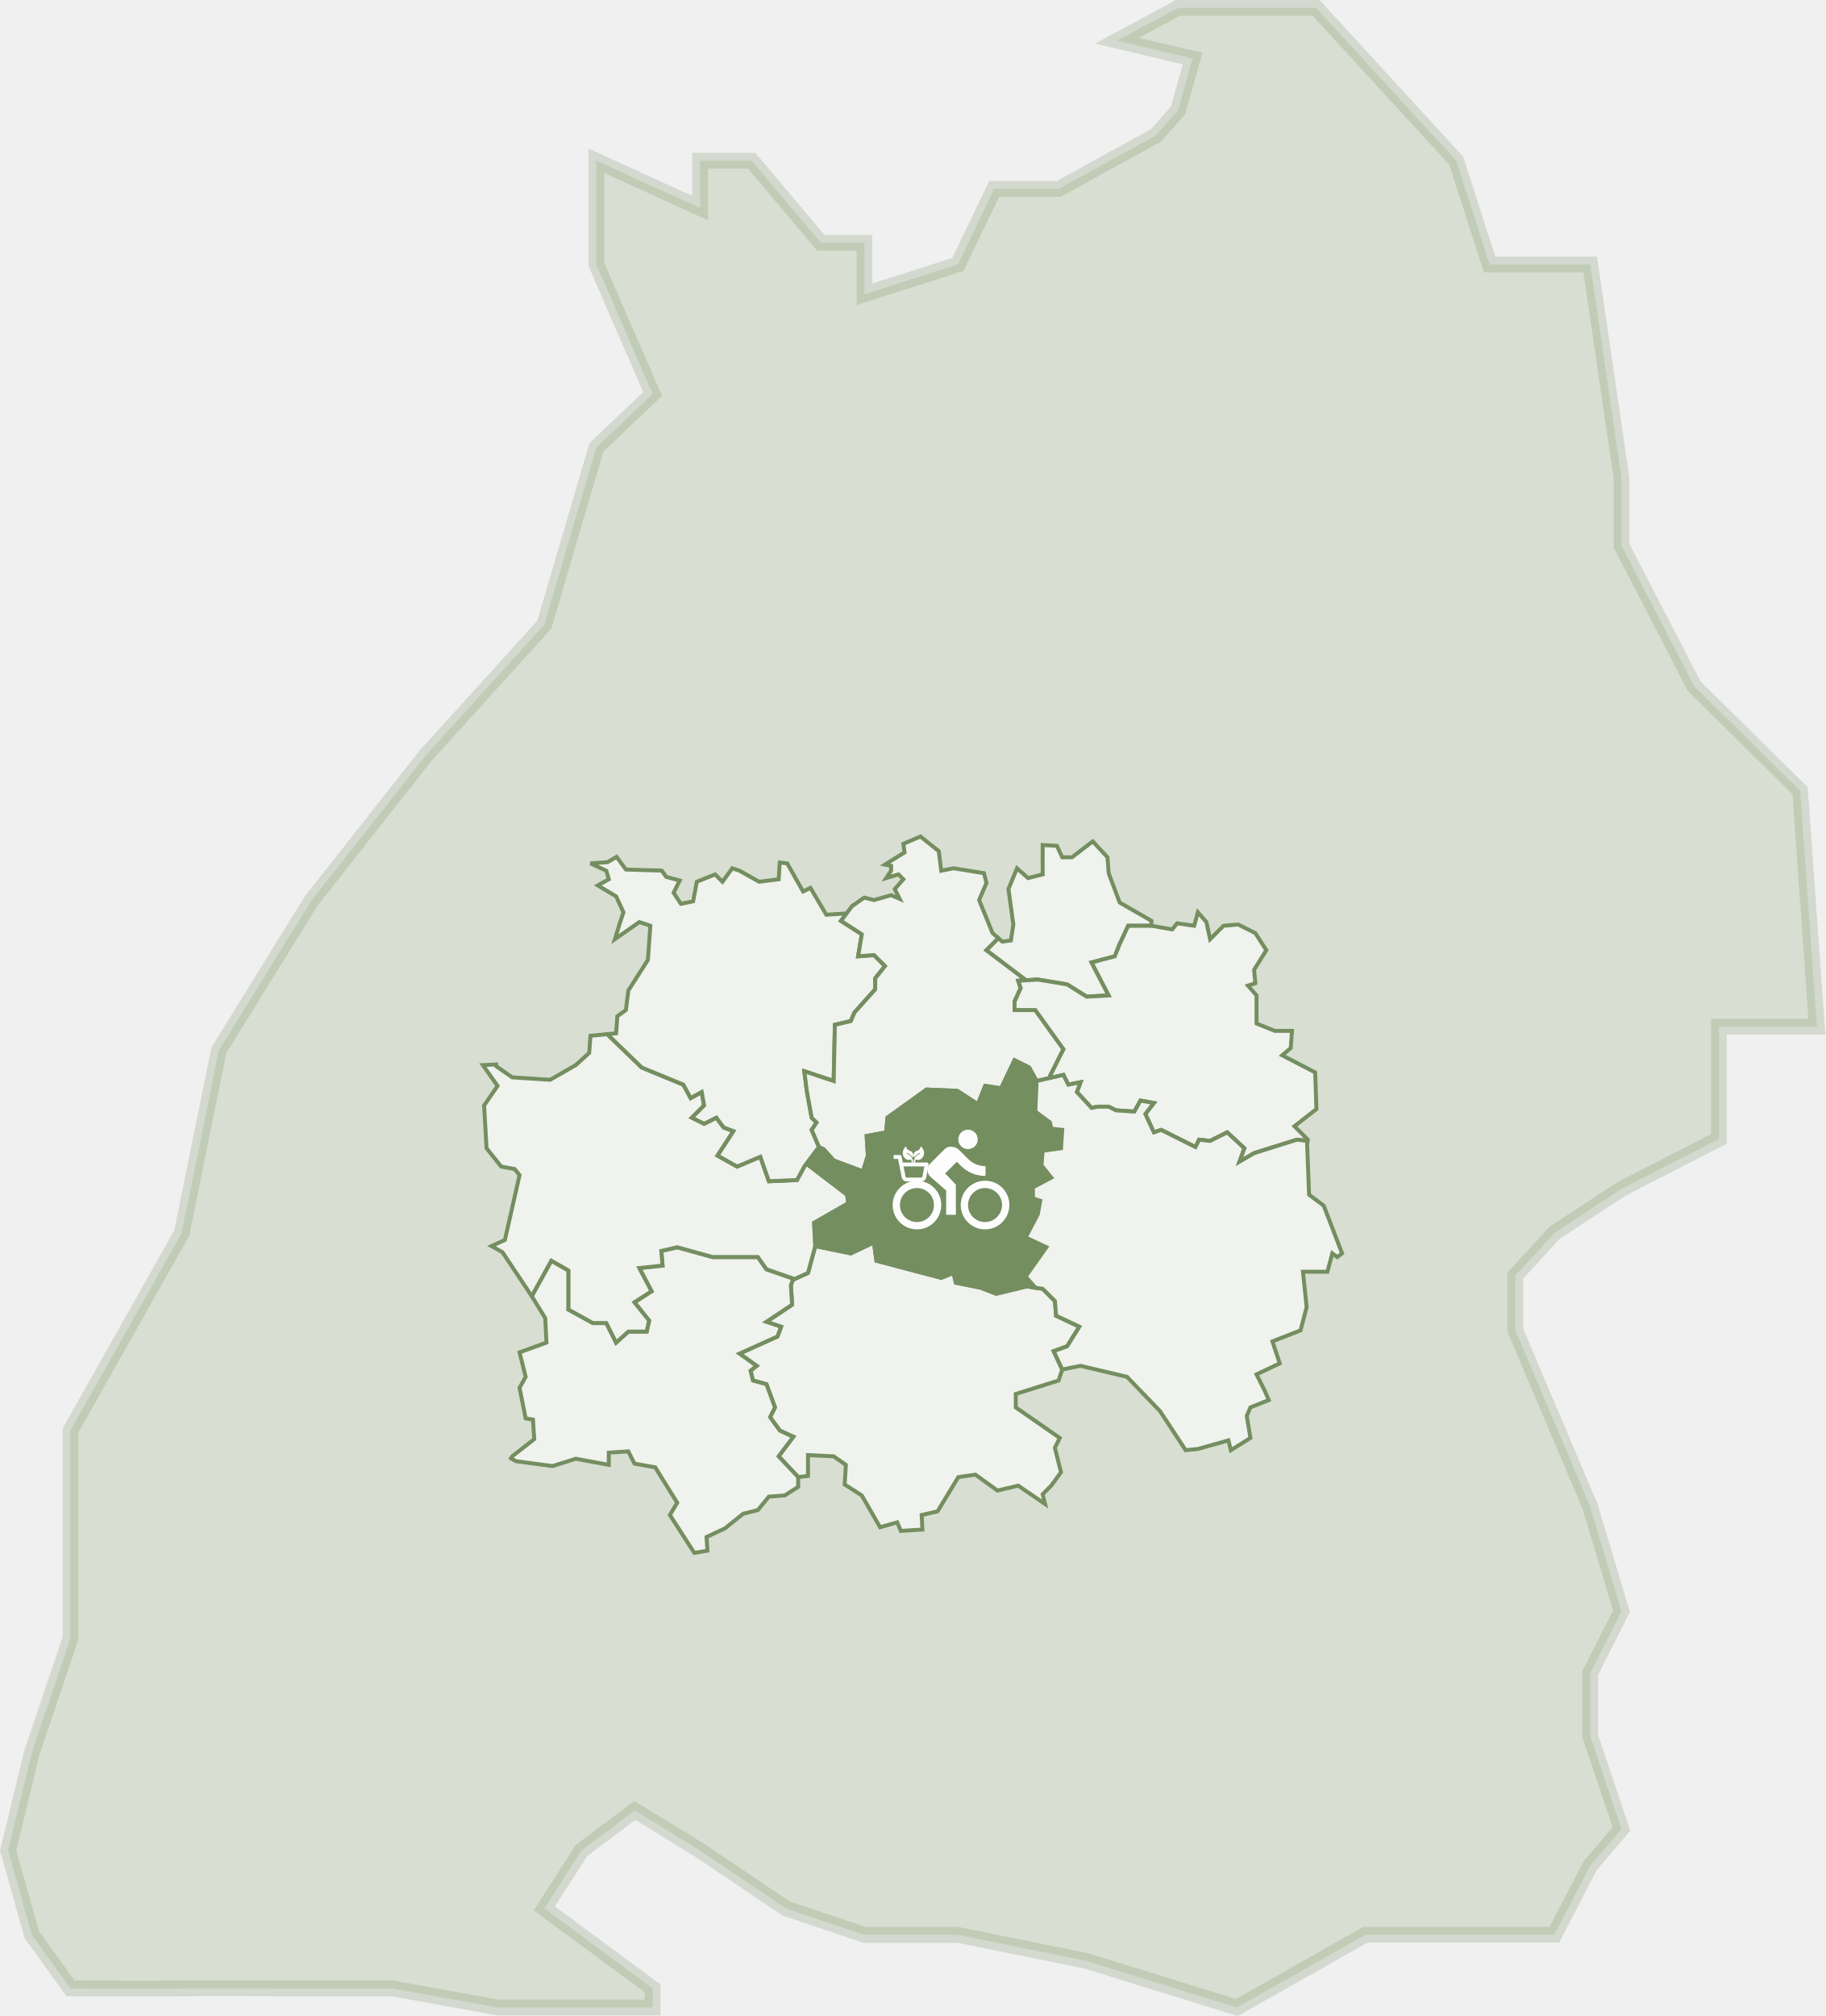
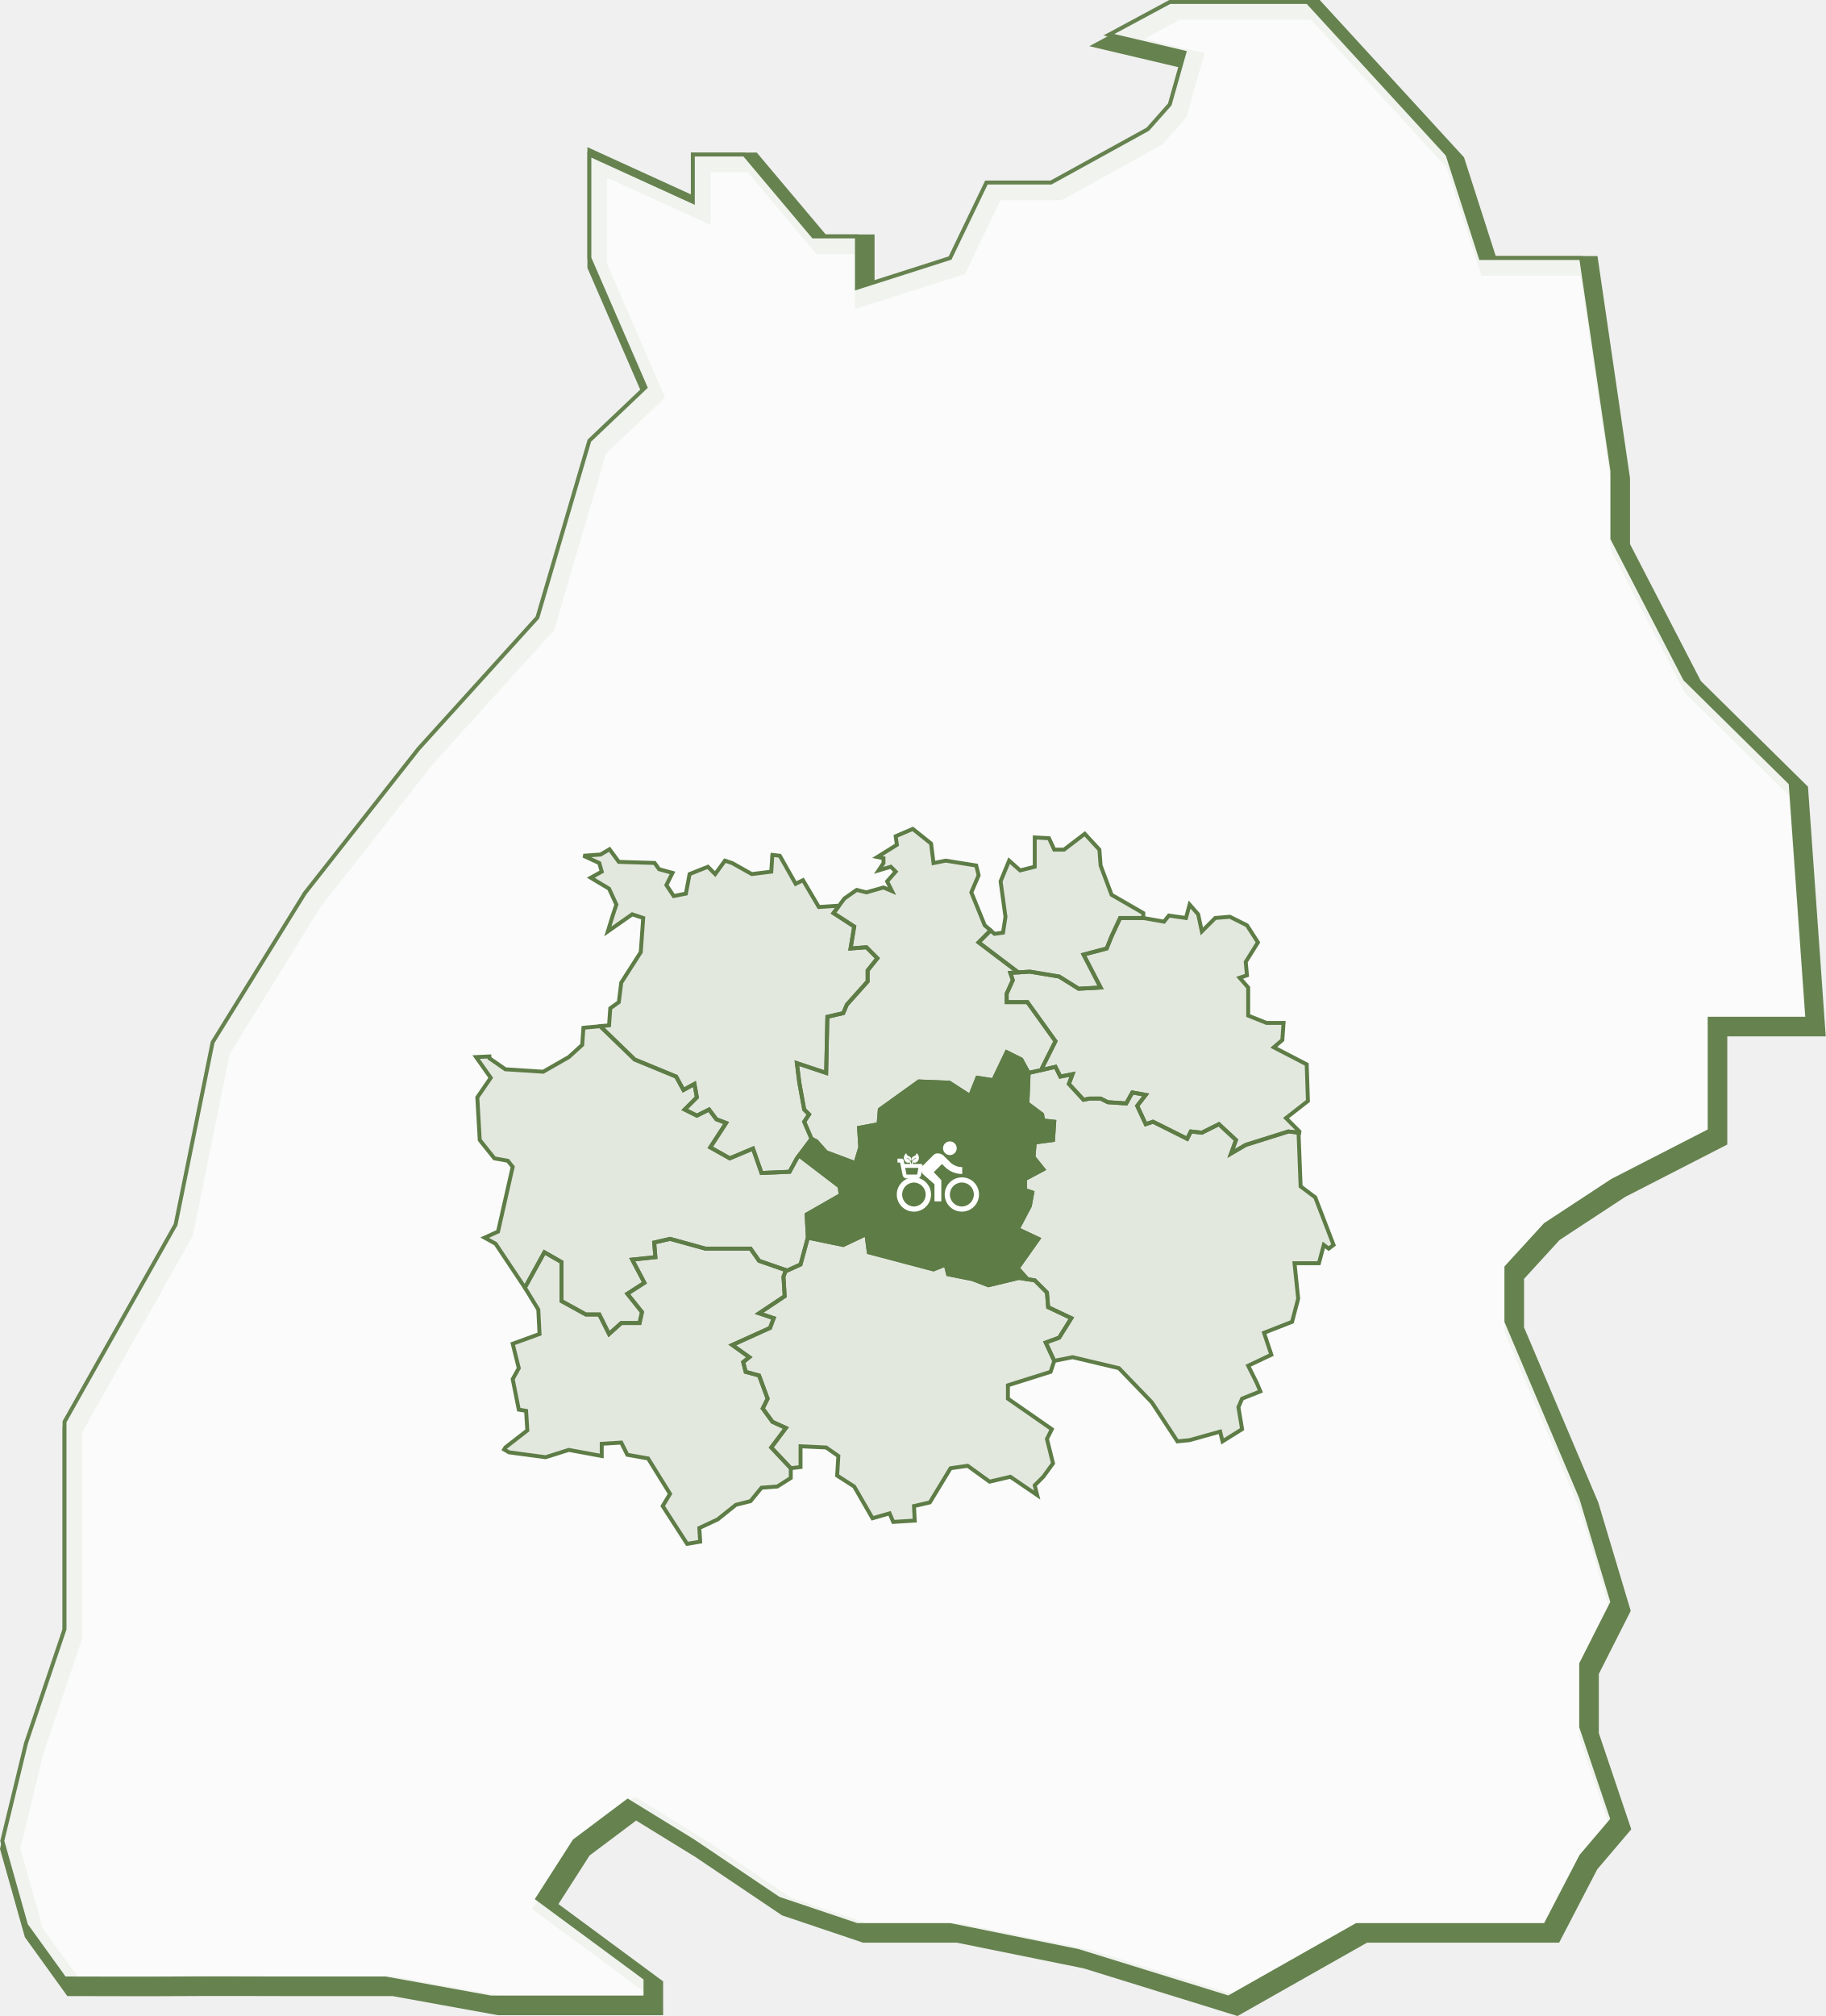
- <svg xmlns="http://www.w3.org/2000/svg" width="464.81" height="513.229" viewBox="0 0 464.81 513.229">
-   <g id="map" transform="translate(-53.636 -89.043)">
-     <g id="Gruppe_85" data-name="Gruppe 85" transform="translate(-915 -345.25)" opacity="0.85">
-       <path id="Pfad_5300" data-name="Pfad 5300" d="M14961.935,9.674l3.727-13.235L14946.4-8.1l15.535-8.357h35.169l35.7,38.92,8.486,26.4h25.621l7.96,54.337v17.239l18.535,35.817,26.952,26.585,4.271,60.069h-24.937v28.566l-24.821,12.731-17.105,11.233-9.937,10.859v13.854l19.083,44.99,7.96,26.585-7.96,15.727v16.1l7.96,23.59-7.96,9.361-9.146,17.6h-48.159l-32.684,18.5-38.337-11.871-32.71-6.628H14882.1l-19.982-6.729-21.887-14.74-16.6-10.207-13.6,10.207-9.451,14.74,27.575,20.36V492.6H14788.7l-26.848-4.868h-27.929s-20.764-.068-25.671,0-28.338,0-28.338,0l-9.829-13.631-6.049-21.469,6.049-24.918,9.829-29.084V345.717l28.338-50.279,9.448-46.517,23.535-38.045,28.987-36.818,30.354-33.5,13.261-45.117,14.314-13.6-14.314-32.976v-26.4l26.4,12.047V22.459h13.148l17.6,20.893h11.122V56.458l23.773-7.6,9.26-19.248h16.476L14956.325,16Z" transform="translate(-13693.332 452.754)" fill="#d3dbcc" />
-       <path id="Pfad_5301" data-name="Pfad 5301" d="M14961.935,9.674l3.727-13.235L14946.4-8.1l15.535-8.357h35.169l35.7,38.92,8.486,26.4h25.621l7.96,54.337v17.239l18.535,35.817,26.952,26.585,4.271,60.069h-24.937v28.566l-24.821,12.731-17.105,11.233-9.937,10.859v13.854l19.083,44.99,7.96,26.585-7.96,15.727v16.1l7.96,23.59-7.96,9.361-9.146,17.6h-48.159l-32.684,18.5-38.337-11.871-32.71-6.628H14882.1l-19.982-6.729-21.887-14.74-16.6-10.207-13.6,10.207-9.451,14.74,27.575,20.36V492.6H14788.7l-26.848-4.868h-27.929s-20.764-.068-25.671,0-28.338,0-28.338,0l-9.829-13.631-6.049-21.469,6.049-24.918,9.829-29.084V345.717l28.338-50.279,9.448-46.517,23.535-38.045,28.987-36.818,30.354-33.5,13.261-45.117,14.314-13.6-14.314-32.976v-26.4l26.4,12.047V22.459h13.148l17.6,20.893h11.122V56.458l23.773-7.6,9.26-19.248h16.476L14956.325,16Z" transform="translate(-13693.332 452.754)" fill="none" stroke="#66824f" stroke-width="4" opacity="0.25" />
+ <svg xmlns="http://www.w3.org/2000/svg" width="465.862" height="514.271" viewBox="0 0 465.862 514.271">
+   <g id="map" transform="translate(-55.119 -90.543)">
+     <g id="Gruppe_85" data-name="Gruppe 85" transform="translate(-915 -345.25)">
+       <path id="Pfad_5301" data-name="Pfad 5301" d="M14961.935,9.674l3.727-13.235L14946.4-8.1l15.535-8.357h35.169l35.7,38.92,8.486,26.4h25.621l7.96,54.337v17.239l18.535,35.817,26.952,26.585,4.271,60.069h-24.937v28.566l-24.821,12.731-17.105,11.233-9.937,10.859v13.854l19.083,44.99,7.96,26.585-7.96,15.727v16.1l7.96,23.59-7.96,9.361-9.146,17.6h-48.159l-32.684,18.5-38.337-11.871-32.71-6.628H14882.1l-19.982-6.729-21.887-14.74-16.6-10.207-13.6,10.207-9.451,14.74,27.575,20.36V492.6H14788.7l-26.848-4.868h-27.929s-20.764-.068-25.671,0-28.338,0-28.338,0l-9.829-13.631-6.049-21.469,6.049-24.918,9.829-29.084V345.717l28.338-50.279,9.448-46.517,23.535-38.045,28.987-36.818,30.354-33.5,13.261-45.117,14.314-13.6-14.314-32.976v-26.4l26.4,12.047V22.459h13.148l17.6,20.893h11.122V56.458l23.773-7.6,9.26-19.248h16.476L14956.325,16Z" transform="translate(-13691.332 454.754)" fill="rgba(101,130,79,0.22)" stroke="#66824f" stroke-width="5" />
+       <path id="Pfad_5300" data-name="Pfad 5300" d="M14961.935,9.674l3.727-13.235L14946.4-8.1l15.535-8.357h35.169l35.7,38.92,8.486,26.4h25.621l7.96,54.337v17.239l18.535,35.817,26.952,26.585,4.271,60.069h-24.937v28.566l-24.821,12.731-17.105,11.233-9.937,10.859v13.854l19.083,44.99,7.96,26.585-7.96,15.727v16.1l7.96,23.59-7.96,9.361-9.146,17.6h-48.159l-32.684,18.5-38.337-11.871-32.71-6.628H14882.1l-19.982-6.729-21.887-14.74-16.6-10.207-13.6,10.207-9.451,14.74,27.575,20.36V492.6H14788.7l-26.848-4.868h-27.929s-20.764-.068-25.671,0-28.338,0-28.338,0l-9.829-13.631-6.049-21.469,6.049-24.918,9.829-29.084V345.717l28.338-50.279,9.448-46.517,23.535-38.045,28.987-36.818,30.354-33.5,13.261-45.117,14.314-13.6-14.314-32.976v-26.4l26.4,12.047V22.459h13.148l17.6,20.893h11.122V56.458l23.773-7.6,9.26-19.248h16.476L14956.325,16Z" transform="translate(-13693.332 452.754)" fill="rgba(255,255,255,0.9)" stroke="#66824f" stroke-width="1" />
      <g id="Gruppe_84" data-name="Gruppe 84">
-         <path id="Pfad_5304" data-name="Pfad 5304" d="M225.149,271.634l-.311-3.735-3.112-3.112-1.867-.286-2.179-.336-7.781,1.867-4.046-1.556-6.225-1.245-.622-2.49-3.112,1.245-16.5-4.357-.622-4.668-5.913,2.8-9.026-1.867-1.867,6.847-3.424,1.556-.311-.112-.622,1.668.311,4.98-6.536,4.357,3.735,1.245-.934,2.49-9.648,4.357,4.357,3.112-1.556,1.245.622,2.49,3.424.934,2.179,5.913-1.245,2.49,2.49,3.424,3.424,1.556-3.735,4.98,4.98,5.291,2.49-.311v-5.291l6.536.311,3.112,2.179-.311,4.98,4.357,2.8,4.668,8.092,4.357-1.245.934,2.179,4.98-.311.5-.025-.187-3.71,4.046-.934,5.291-8.714,4.357-.622,5.6,4.046,5.291-1.245,6.847,4.668-.622-2.49,2.179-2.179,2.49-3.424-1.556-6.225,1.245-2.49-11.2-7.781v-3.424l10.893-3.424.934-2.8-2.179-4.668,3.424-1.245,3.112-4.98Z" transform="translate(1012.422 497.615)" fill="rgba(255,255,255,0.65)" stroke="#5e7c46" stroke-width="1" />
-         <path id="Pfad_5305" data-name="Pfad 5305" d="M165.95,307.18l3.735-4.98-3.424-1.556-2.49-3.424,1.245-2.49-2.179-5.913-3.424-.934-.622-2.49,1.556-1.245-4.357-3.112,9.648-4.357.934-2.49-3.735-1.245,6.536-4.357-.311-4.98.622-1.668-6.847-2.378-2.179-3.112H149.143l-9.026-2.49-4.046.934.311,3.735-5.913.622,3.112,5.913-4.357,2.8,3.735,4.668-.622,2.8h-4.668l-3.112,2.8-2.49-4.98h-3.424l-6.225-3.424v-9.959l-4.357-2.49-4.98,9.026,3.424,5.6.311,6.225-6.847,2.49,1.556,6.225-1.556,2.8,1.556,7.781,1.867.311.311,4.98-5.6,4.357-.311.523,1.245.722,9.337,1.245,5.913-1.867,8.4,1.556v-3.112l4.98-.311,1.556,3.112,5.291.934,5.6,9.026-1.867,3.112,6.225,9.648,3.336-.56-.224-3.486,4.668-2.179,4.668-3.735,3.735-.934,2.8-3.424,4.046-.311,3.424-2.179v-2.49Z" transform="translate(1000.971 497.859)" fill="rgba(255,255,255,0.65)" stroke="#5e7c46" stroke-width="1" />
-         <path id="Pfad_5306" data-name="Pfad 5306" d="M95.439,218.1l-3.4.162,3.735,5.291-3.424,4.98.622,10.893,3.735,4.668,3.424.622,1.245,1.556-3.735,16.5-3.424,1.556,2.8,1.556,7.47,11.2,4.98-9.026,4.357,2.49v9.959l6.225,3.424h3.424l2.49,4.98,3.112-2.8h4.668l.622-2.8-3.735-4.668,4.357-2.8-3.112-5.913,5.913-.622-.311-3.735,4.046-.934,9.026,2.49h11.516l2.179,3.112,6.847,2.378.311.112,3.424-1.556,1.867-6.847-.311-5.913,8.714-4.98-.311-2.179L174.6,243.47l-.149-.112-.56.735-1.867,3.424-7.158.311-2.179-6.225-5.913,2.49-4.98-2.8,4.046-6.225-2.49-.934-1.867-2.49-3.112,1.556-3.112-1.556,3.112-3.112-.622-3.424-2.8,1.556-1.867-3.424L132.5,218.883l-8.752-8.453v-.05l-4.32.411-.311,4.357-3.424,3.112L109.158,222l-9.648-.622-4.046-2.8Z" transform="translate(999.563 487.186)" fill="rgba(255,255,255,0.65)" stroke="#5e7c46" stroke-width="1" />
-         <path id="Pfad_5307" data-name="Pfad 5307" d="M137.694,232.119l1.867,3.424,2.8-1.556.622,3.424-3.112,3.112,3.112,1.556,3.112-1.556,1.867,2.49,2.49.934-4.046,6.225,4.98,2.8,5.913-2.49,2.179,6.225,7.158-.311,1.867-3.424.56-.735,3.175-4.245-1.867-4.357,1.245-1.867-1.245-1.245-1.245-6.847-.622-4.98,7.47,2.49.311-14.317,4.046-.934.934-2.179,5.291-5.913v-2.8l2.49-3.112-2.8-2.8-4.046.311.934-5.6-5.291-3.424,1.232-1.643-.3-.224-4.668.311-4.046-6.847-1.867.934-4.046-7.158-1.9-.224-.012.062-.261,4.208-4.98.622-4.98-2.8-1.867-.622-2.49,3.424-1.867-1.867-4.668,1.867-.934,4.98-3.112.622-1.867-2.8,1.556-3.112-3.424-.934-1.145-1.594-9.125-.274L120.7,174.13l-2.3,1.345-4.357.311,4.046,1.867.622,2.179-2.8,1.556,4.668,2.8,1.867,4.046-.934,2.8-1.245,4.046,6.225-4.357,2.8.934-.622,8.714-4.98,7.781-.622,4.98-2.179,1.556-.311,4.357-2.216.212v.05l8.752,8.453Z" transform="translate(1004.951 478.307)" fill="rgba(255,255,255,0.65)" stroke="#5e7c46" stroke-width="1" />
-         <path id="Pfad_5308" data-name="Pfad 5308" d="M202.3,186.144l1.867-4.357-.622-2.49-7.781-1.245-3.112.622-.622-4.98-4.668-3.735L183,171.827l.311,2.179-4.98,3.112,1.556.311v1.245l-1.245,1.867,3.112-.934L183,180.853l-2.179,2.49,1.245,2.49-2.179-.934-4.357,1.245-2.49-.622-3.112,2.179-1.569,2.091-1.232,1.643,5.291,3.424-.934,5.6,4.046-.311,2.8,2.8-2.49,3.112v2.8l-5.291,5.913-.934,2.179-4.046.934-.311,14.317-7.47-2.49.622,4.98,1.245,6.847,1.245,1.245-1.245,1.867,1.867,4.357,1.245.622,2.49,2.8,7.47,2.8,1.245-4.046-.311-4.98,4.98-.934.311-3.735,9.959-7.158,7.781.311,5.291,3.424,1.867-4.668,4.046.622,3.424-7.158,3.735,1.867,1.867,3.424,3.523-.8-.1-.448,3.424-6.847-7.158-9.959h-5.291v-2.179l1.556-3.424-.622-1.867,2.017-.125L204.163,198.9l2.8-2.8.237-.261-1.481-1.295Z" transform="translate(1015.666 477.286)" fill="rgba(255,255,255,0.65)" stroke="#5e7c46" stroke-width="1" />
-         <path id="Pfad_5309" data-name="Pfad 5309" d="M198.078,195.6l-.237.261-2.8,2.8,10.109,7.656,2.963-.187,7.47,1.245,4.98,3.112,5.6-.311-4.357-8.4,5.913-1.556,1.245-3.112,2.179-4.668h5.913V191.19l-8.092-4.668-2.8-7.47-.311-4.046-3.735-4.046-5.291,4.046h-2.49l-1.344-2.913-3.635-.2v7.47l-3.735.934-2.8-2.49-2.179,5.291,1.245,9.026-.622,4.046-2.179.311Z" transform="translate(1024.791 477.531)" fill="rgba(255,255,255,0.65)" stroke="#5e7c46" stroke-width="1" />
-         <path id="Pfad_5310" data-name="Pfad 5310" d="M200.79,208.18v2.179h5.291l7.158,9.959-3.424,6.847.1.448,3.324-.759,1.245,2.49,3.112-.622-.934,2.49,3.735,4.046,1.556-.311h2.8l1.867.934,4.668.311,1.556-2.8,3.424.622-2.179,2.8,2.179,4.668,1.867-.622,8.714,4.357.934-1.867,2.8.311,4.357-2.179,4.357,4.046-1.245,3.424,3.735-2.179,10.893-3.424,2.577.3.187.012.037-.311-3.424-3.424,5.6-4.357-.311-9.337-8.4-4.357,2.179-1.867.311-4.357h-4.357l-4.668-1.867v-7.158l-2.179-2.49,1.867-.622-.311-3.424,3.112-4.98-1.12-1.743-1.681-2.614-4.357-2.179-3.735.311-3.424,3.424-.934-4.357-2.179-2.49-.934,3.424-4.357-.622-1.245,1.556-5.291-.934h-5.913l-2.179,4.668-1.245,3.112L220.4,198.22l4.357,8.4-5.6.311-4.98-3.112-7.47-1.245-2.963.187-2.017.125.622,1.867Z" transform="translate(1026.199 481.082)" fill="rgba(255,255,255,0.65)" stroke="#5e7c46" stroke-width="1" />
+         <path id="Pfad_5304" data-name="Pfad 5304" d="M225.149,271.634l-.311-3.735-3.112-3.112-1.867-.286-2.179-.336-7.781,1.867-4.046-1.556-6.225-1.245-.622-2.49-3.112,1.245-16.5-4.357-.622-4.668-5.913,2.8-9.026-1.867-1.867,6.847-3.424,1.556-.311-.112-.622,1.668.311,4.98-6.536,4.357,3.735,1.245-.934,2.49-9.648,4.357,4.357,3.112-1.556,1.245.622,2.49,3.424.934,2.179,5.913-1.245,2.49,2.49,3.424,3.424,1.556-3.735,4.98,4.98,5.291,2.49-.311v-5.291l6.536.311,3.112,2.179-.311,4.98,4.357,2.8,4.668,8.092,4.357-1.245.934,2.179,4.98-.311.5-.025-.187-3.71,4.046-.934,5.291-8.714,4.357-.622,5.6,4.046,5.291-1.245,6.847,4.668-.622-2.49,2.179-2.179,2.49-3.424-1.556-6.225,1.245-2.49-11.2-7.781v-3.424l10.893-3.424.934-2.8-2.179-4.668,3.424-1.245,3.112-4.98Z" transform="translate(1012.422 497.615)" fill="rgba(94,124,70,0.15)" stroke="#5e7c46" stroke-width="1" />
+         <path id="Pfad_5305" data-name="Pfad 5305" d="M165.95,307.18l3.735-4.98-3.424-1.556-2.49-3.424,1.245-2.49-2.179-5.913-3.424-.934-.622-2.49,1.556-1.245-4.357-3.112,9.648-4.357.934-2.49-3.735-1.245,6.536-4.357-.311-4.98.622-1.668-6.847-2.378-2.179-3.112H149.143l-9.026-2.49-4.046.934.311,3.735-5.913.622,3.112,5.913-4.357,2.8,3.735,4.668-.622,2.8h-4.668l-3.112,2.8-2.49-4.98h-3.424l-6.225-3.424v-9.959l-4.357-2.49-4.98,9.026,3.424,5.6.311,6.225-6.847,2.49,1.556,6.225-1.556,2.8,1.556,7.781,1.867.311.311,4.98-5.6,4.357-.311.523,1.245.722,9.337,1.245,5.913-1.867,8.4,1.556v-3.112l4.98-.311,1.556,3.112,5.291.934,5.6,9.026-1.867,3.112,6.225,9.648,3.336-.56-.224-3.486,4.668-2.179,4.668-3.735,3.735-.934,2.8-3.424,4.046-.311,3.424-2.179v-2.49Z" transform="translate(1000.971 497.859)" fill="rgba(94,124,70,0.15)" stroke="#5e7c46" stroke-width="1" />
+         <path id="Pfad_5306" data-name="Pfad 5306" d="M95.439,218.1l-3.4.162,3.735,5.291-3.424,4.98.622,10.893,3.735,4.668,3.424.622,1.245,1.556-3.735,16.5-3.424,1.556,2.8,1.556,7.47,11.2,4.98-9.026,4.357,2.49v9.959l6.225,3.424h3.424l2.49,4.98,3.112-2.8h4.668l.622-2.8-3.735-4.668,4.357-2.8-3.112-5.913,5.913-.622-.311-3.735,4.046-.934,9.026,2.49h11.516l2.179,3.112,6.847,2.378.311.112,3.424-1.556,1.867-6.847-.311-5.913,8.714-4.98-.311-2.179L174.6,243.47l-.149-.112-.56.735-1.867,3.424-7.158.311-2.179-6.225-5.913,2.49-4.98-2.8,4.046-6.225-2.49-.934-1.867-2.49-3.112,1.556-3.112-1.556,3.112-3.112-.622-3.424-2.8,1.556-1.867-3.424L132.5,218.883l-8.752-8.453v-.05l-4.32.411-.311,4.357-3.424,3.112L109.158,222l-9.648-.622-4.046-2.8Z" transform="translate(999.563 487.186)" fill="rgba(94,124,70,0.15)" stroke="#5e7c46" stroke-width="1" />
+         <path id="Pfad_5307" data-name="Pfad 5307" d="M137.694,232.119l1.867,3.424,2.8-1.556.622,3.424-3.112,3.112,3.112,1.556,3.112-1.556,1.867,2.49,2.49.934-4.046,6.225,4.98,2.8,5.913-2.49,2.179,6.225,7.158-.311,1.867-3.424.56-.735,3.175-4.245-1.867-4.357,1.245-1.867-1.245-1.245-1.245-6.847-.622-4.98,7.47,2.49.311-14.317,4.046-.934.934-2.179,5.291-5.913v-2.8l2.49-3.112-2.8-2.8-4.046.311.934-5.6-5.291-3.424,1.232-1.643-.3-.224-4.668.311-4.046-6.847-1.867.934-4.046-7.158-1.9-.224-.012.062-.261,4.208-4.98.622-4.98-2.8-1.867-.622-2.49,3.424-1.867-1.867-4.668,1.867-.934,4.98-3.112.622-1.867-2.8,1.556-3.112-3.424-.934-1.145-1.594-9.125-.274L120.7,174.13l-2.3,1.345-4.357.311,4.046,1.867.622,2.179-2.8,1.556,4.668,2.8,1.867,4.046-.934,2.8-1.245,4.046,6.225-4.357,2.8.934-.622,8.714-4.98,7.781-.622,4.98-2.179,1.556-.311,4.357-2.216.212v.05l8.752,8.453Z" transform="translate(1004.951 478.307)" fill="rgba(94,124,70,0.15)" stroke="#5e7c46" stroke-width="1" />
+         <path id="Pfad_5308" data-name="Pfad 5308" d="M202.3,186.144l1.867-4.357-.622-2.49-7.781-1.245-3.112.622-.622-4.98-4.668-3.735L183,171.827l.311,2.179-4.98,3.112,1.556.311v1.245l-1.245,1.867,3.112-.934L183,180.853l-2.179,2.49,1.245,2.49-2.179-.934-4.357,1.245-2.49-.622-3.112,2.179-1.569,2.091-1.232,1.643,5.291,3.424-.934,5.6,4.046-.311,2.8,2.8-2.49,3.112v2.8l-5.291,5.913-.934,2.179-4.046.934-.311,14.317-7.47-2.49.622,4.98,1.245,6.847,1.245,1.245-1.245,1.867,1.867,4.357,1.245.622,2.49,2.8,7.47,2.8,1.245-4.046-.311-4.98,4.98-.934.311-3.735,9.959-7.158,7.781.311,5.291,3.424,1.867-4.668,4.046.622,3.424-7.158,3.735,1.867,1.867,3.424,3.523-.8-.1-.448,3.424-6.847-7.158-9.959h-5.291v-2.179l1.556-3.424-.622-1.867,2.017-.125L204.163,198.9l2.8-2.8.237-.261-1.481-1.295Z" transform="translate(1015.666 477.286)" fill="rgba(94,124,70,0.15)" stroke="#5e7c46" stroke-width="1" />
+         <path id="Pfad_5309" data-name="Pfad 5309" d="M198.078,195.6l-.237.261-2.8,2.8,10.109,7.656,2.963-.187,7.47,1.245,4.98,3.112,5.6-.311-4.357-8.4,5.913-1.556,1.245-3.112,2.179-4.668h5.913V191.19l-8.092-4.668-2.8-7.47-.311-4.046-3.735-4.046-5.291,4.046h-2.49l-1.344-2.913-3.635-.2v7.47l-3.735.934-2.8-2.49-2.179,5.291,1.245,9.026-.622,4.046-2.179.311Z" transform="translate(1024.791 477.531)" fill="rgba(94,124,70,0.15)" stroke="#5e7c46" stroke-width="1" />
+         <path id="Pfad_5310" data-name="Pfad 5310" d="M200.79,208.18v2.179h5.291l7.158,9.959-3.424,6.847.1.448,3.324-.759,1.245,2.49,3.112-.622-.934,2.49,3.735,4.046,1.556-.311h2.8l1.867.934,4.668.311,1.556-2.8,3.424.622-2.179,2.8,2.179,4.668,1.867-.622,8.714,4.357.934-1.867,2.8.311,4.357-2.179,4.357,4.046-1.245,3.424,3.735-2.179,10.893-3.424,2.577.3.187.012.037-.311-3.424-3.424,5.6-4.357-.311-9.337-8.4-4.357,2.179-1.867.311-4.357h-4.357l-4.668-1.867v-7.158l-2.179-2.49,1.867-.622-.311-3.424,3.112-4.98-1.12-1.743-1.681-2.614-4.357-2.179-3.735.311-3.424,3.424-.934-4.357-2.179-2.49-.934,3.424-4.357-.622-1.245,1.556-5.291-.934h-5.913l-2.179,4.668-1.245,3.112L220.4,198.22l4.357,8.4-5.6.311-4.98-3.112-7.47-1.245-2.963.187-2.017.125.622,1.867Z" transform="translate(1026.199 481.082)" fill="rgba(94,124,70,0.15)" stroke="#5e7c46" stroke-width="1" />
        <path id="Pfad_5311" data-name="Pfad 5311" d="M219.3,263.328l-5.291-2.49,3.112-5.913.622-3.424-1.867-.622v-2.8l4.668-2.49-2.49-3.112.311-3.735,4.668-.622.311-4.668-2.8-.311-.311-1.556-3.735-2.8.311-7.781-1.867-3.424-3.735-1.867-3.424,7.158-4.046-.622-1.867,4.668-5.291-3.424-7.781-.311-9.959,7.158-.311,3.735-4.98.934.311,4.98-1.245,4.046-7.47-2.8-2.49-2.8-1.245-.622-3.175,4.245.149.112,10.183,7.781.311,2.179-8.714,4.98.311,5.913,9.026,1.867,5.913-2.8.622,4.668,16.5,4.357,3.112-1.245.622,2.49L202.5,273.6l4.046,1.556,7.781-1.867,2.179.336V273.6l-2.49-2.8Z" transform="translate(1015.777 488.491)" fill="#5e7c46" stroke="#5e7c46" stroke-width="1" />
-         <path id="Pfad_5312" data-name="Pfad 5312" d="M235.719,225.868l-3.424-.622-1.556,2.8-4.668-.311L224.2,226.8h-2.8l-1.556.311-3.735-4.046.934-2.49-3.112.622-1.245-2.49-3.324.759-3.523.8-.311,7.781,3.735,2.8.311,1.556,2.8.311-.311,4.668-4.668.622-.311,3.735,2.49,3.112-4.668,2.49v2.8l1.867.622-.622,3.424L203.04,260.1l5.291,2.49-5.291,7.47,2.49,2.8v.025l1.867.286,3.112,3.112.311,3.735,5.913,2.8-3.112,4.98-3.424,1.245,2.179,4.668,4.668-.934,11.827,2.8,8.4,8.714,6.536,9.959,3.112-.311,7.781-2.179.622,2.49,4.98-3.112-.685-4.133-.249-1.469.934-2.179,4.668-1.867-.934-2.179-2.179-4.357,5.913-2.8-1.867-5.6,7.158-2.8,1.556-5.913-.934-9.026h6.225l1.245-4.668,1.245.934,1.245-.934-4.668-12.138-3.735-2.8L274.71,235.5l-2.577-.3-10.893,3.424-3.735,2.179,1.245-3.424-4.357-4.046-4.357,2.179-2.8-.311-.934,1.867-8.714-4.357-1.867.622-2.179-4.668Z" transform="translate(1026.75 489.226)" fill="rgba(255,255,255,0.65)" stroke="#5e7c46" stroke-width="1" />
+         <path id="Pfad_5312" data-name="Pfad 5312" d="M235.719,225.868l-3.424-.622-1.556,2.8-4.668-.311L224.2,226.8h-2.8l-1.556.311-3.735-4.046.934-2.49-3.112.622-1.245-2.49-3.324.759-3.523.8-.311,7.781,3.735,2.8.311,1.556,2.8.311-.311,4.668-4.668.622-.311,3.735,2.49,3.112-4.668,2.49v2.8l1.867.622-.622,3.424L203.04,260.1l5.291,2.49-5.291,7.47,2.49,2.8v.025l1.867.286,3.112,3.112.311,3.735,5.913,2.8-3.112,4.98-3.424,1.245,2.179,4.668,4.668-.934,11.827,2.8,8.4,8.714,6.536,9.959,3.112-.311,7.781-2.179.622,2.49,4.98-3.112-.685-4.133-.249-1.469.934-2.179,4.668-1.867-.934-2.179-2.179-4.357,5.913-2.8-1.867-5.6,7.158-2.8,1.556-5.913-.934-9.026h6.225l1.245-4.668,1.245.934,1.245-.934-4.668-12.138-3.735-2.8L274.71,235.5l-2.577-.3-10.893,3.424-3.735,2.179,1.245-3.424-4.357-4.046-4.357,2.179-2.8-.311-.934,1.867-8.714-4.357-1.867.622-2.179-4.668Z" transform="translate(1026.75 489.226)" fill="rgba(94,124,70,0.15)" stroke="#5e7c46" stroke-width="1" />
      </g>
-       <g id="zap_1" data-name="zap 1" transform="translate(1195 721.884)">
-         <rect id="zap_1_Background_Mask_" data-name="zap 1 (Background/Mask)" width="27.304" height="27.304" transform="translate(0.944)" fill="none" />
+       <g id="zap_1" data-name="zap 1" transform="translate(1198 726.957)">
+         <rect id="zap_1_Background_Mask_" data-name="zap 1 (Background/Mask)" width="19.276" height="19.276" transform="translate(0.944)" fill="none" />
        <g id="Gruppe_57" data-name="Gruppe 57" transform="translate(0.944 0)">
          <g id="Gruppe_52" data-name="Gruppe 52">
-             <path id="Pfad_3" data-name="Pfad 3" d="M1.5,1.5H3.034L4.062,6.635a.767.767,0,0,0,.767.617H8.556a.767.767,0,0,0,.767-.617l.614-3.217H3.417" transform="translate(-1.252 5.44)" fill="none" stroke="#fff" stroke-linejoin="round" stroke-width="1" />
-             <path id="Icon_awesome-leaf" data-name="Icon awesome-leaf" d="M3.365.06A.1.1,0,0,0,3.19.053a1.056,1.056,0,0,1-.924.541H1.774A1.185,1.185,0,0,0,.591,1.78,1.226,1.226,0,0,0,.6,1.907a2.941,2.941,0,0,1,1.765-.522.1.1,0,0,1,0,.2A2.435,2.435,0,0,0,.014,2.893a.2.2,0,0,0,.365.15,1.626,1.626,0,0,1,.443-.56A1.179,1.179,0,0,0,1.9,2.96,1.886,1.886,0,0,0,3.548.954,2.253,2.253,0,0,0,3.365.06Z" transform="matrix(0.914, -0.407, 0.407, 0.914, 4.156, 5.619)" fill="#fff" />
-             <path id="Icon_awesome-leaf-2" data-name="Icon awesome-leaf" d="M3.365,3.1a.1.1,0,0,1-.174.007,1.056,1.056,0,0,0-.924-.541H1.774A1.185,1.185,0,0,1,.591,1.385,1.226,1.226,0,0,1,.6,1.258a2.941,2.941,0,0,0,1.765.522.1.1,0,0,0,0-.2A2.435,2.435,0,0,1,.014.272.2.2,0,0,1,.38.122a1.626,1.626,0,0,0,.443.56A1.179,1.179,0,0,1,1.9.2,1.886,1.886,0,0,1,3.548,2.211,2.254,2.254,0,0,1,3.365,3.1Z" transform="matrix(-0.914, -0.407, 0.407, -0.914, 5.133, 8.51)" fill="#fff" />
-             <path id="Icon_material-directions-bike" data-name="Icon material-directions-bike" d="M19.193,7.2a2.476,2.476,0,1,0-2.476-2.476A2.484,2.484,0,0,0,19.193,7.2Zm-13,8.049a6.191,6.191,0,0,0,0,12.382,6.191,6.191,0,0,0,0-12.382Zm0,10.525a4.334,4.334,0,1,1,0-8.668,4.334,4.334,0,1,1,0,8.668Zm7.182-12.382,2.972-2.972.991.991a8.675,8.675,0,0,0,6.315,2.6V11.537a6.152,6.152,0,0,1-4.458-1.857L16.84,7.327a3.036,3.036,0,0,0-1.981-.743,2.078,2.078,0,0,0-1.734.743L9.658,10.794a2.445,2.445,0,0,0-.743,1.734,2.078,2.078,0,0,0,.743,1.734l3.962,3.467v6.191H16.1V16.242l-2.724-2.848Zm10.154,1.857a6.191,6.191,0,1,0,6.191,6.191A6.131,6.131,0,0,0,23.527,15.252Zm0,10.525a4.334,4.334,0,1,1,4.334-4.334A4.387,4.387,0,0,1,23.527,25.777Z" transform="translate(0 -2.25)" fill="#fff" />
+             <path id="Pfad_3" data-name="Pfad 3" d="M1.5,1.5H2.583l.726,3.625a.541.541,0,0,0,.541.436H6.481a.541.541,0,0,0,.541-.436l.433-2.271h-4.6" transform="translate(-1.325 3.399)" fill="none" stroke="#fff" stroke-linejoin="round" stroke-width="1" />
+             <path id="Icon_awesome-leaf" data-name="Icon awesome-leaf" d="M2.375.042A.068.068,0,0,0,2.252.037.745.745,0,0,1,1.6.419H1.252a.837.837,0,0,0-.835.838.865.865,0,0,0,.007.089A2.076,2.076,0,0,1,1.67.977a.07.07,0,0,1,0,.14,1.719,1.719,0,0,0-1.66.925.139.139,0,0,0,.258.106,1.148,1.148,0,0,1,.313-.4.832.832,0,0,0,.761.337A1.331,1.331,0,0,0,2.505.673a1.591,1.591,0,0,0-.13-.631Z" transform="matrix(0.914, -0.407, 0.407, 0.914, 2.934, 3.966)" fill="#fff" />
+             <path id="Icon_awesome-leaf-2" data-name="Icon awesome-leaf" d="M2.375,2.192a.068.068,0,0,1-.123.005A.745.745,0,0,0,1.6,1.815H1.252A.837.837,0,0,1,.417.978.865.865,0,0,1,.424.888a2.076,2.076,0,0,0,1.246.369.07.07,0,0,0,0-.14A1.719,1.719,0,0,1,.01.192.139.139,0,0,1,.268.086a1.148,1.148,0,0,0,.313.4A.832.832,0,0,1,1.342.145,1.331,1.331,0,0,1,2.505,1.561,1.591,1.591,0,0,1,2.375,2.192Z" transform="matrix(-0.914, -0.407, 0.407, -0.914, 3.624, 6.008)" fill="#fff" />
+             <path id="Icon_material-directions-bike" data-name="Icon material-directions-bike" d="M13.549,5.747A1.748,1.748,0,1,0,11.8,4,1.753,1.753,0,0,0,13.549,5.747ZM4.371,11.429a4.371,4.371,0,0,0,0,8.742,4.371,4.371,0,1,0,0-8.742Zm0,7.43a3.06,3.06,0,0,1,0-6.119,3.06,3.06,0,0,1,0,6.119Zm5.07-8.742,2.1-2.1.7.7A6.124,6.124,0,0,0,16.7,10.554V8.806a4.343,4.343,0,0,1-3.147-1.311L11.888,5.834a2.143,2.143,0,0,0-1.4-.524,1.467,1.467,0,0,0-1.224.524L6.818,8.282a1.726,1.726,0,0,0-.524,1.224,1.467,1.467,0,0,0,.524,1.224l2.8,2.448v4.371h1.748v-5.42L9.441,10.117Zm7.168,1.311A4.371,4.371,0,1,0,20.98,15.8,4.328,4.328,0,0,0,16.609,11.429Zm0,7.43a3.06,3.06,0,1,1,3.06-3.06A3.1,3.1,0,0,1,16.609,18.859Z" transform="translate(0 -2.25)" fill="#fff" />
          </g>
        </g>
      </g>
    </g>
  </g>
</svg>
